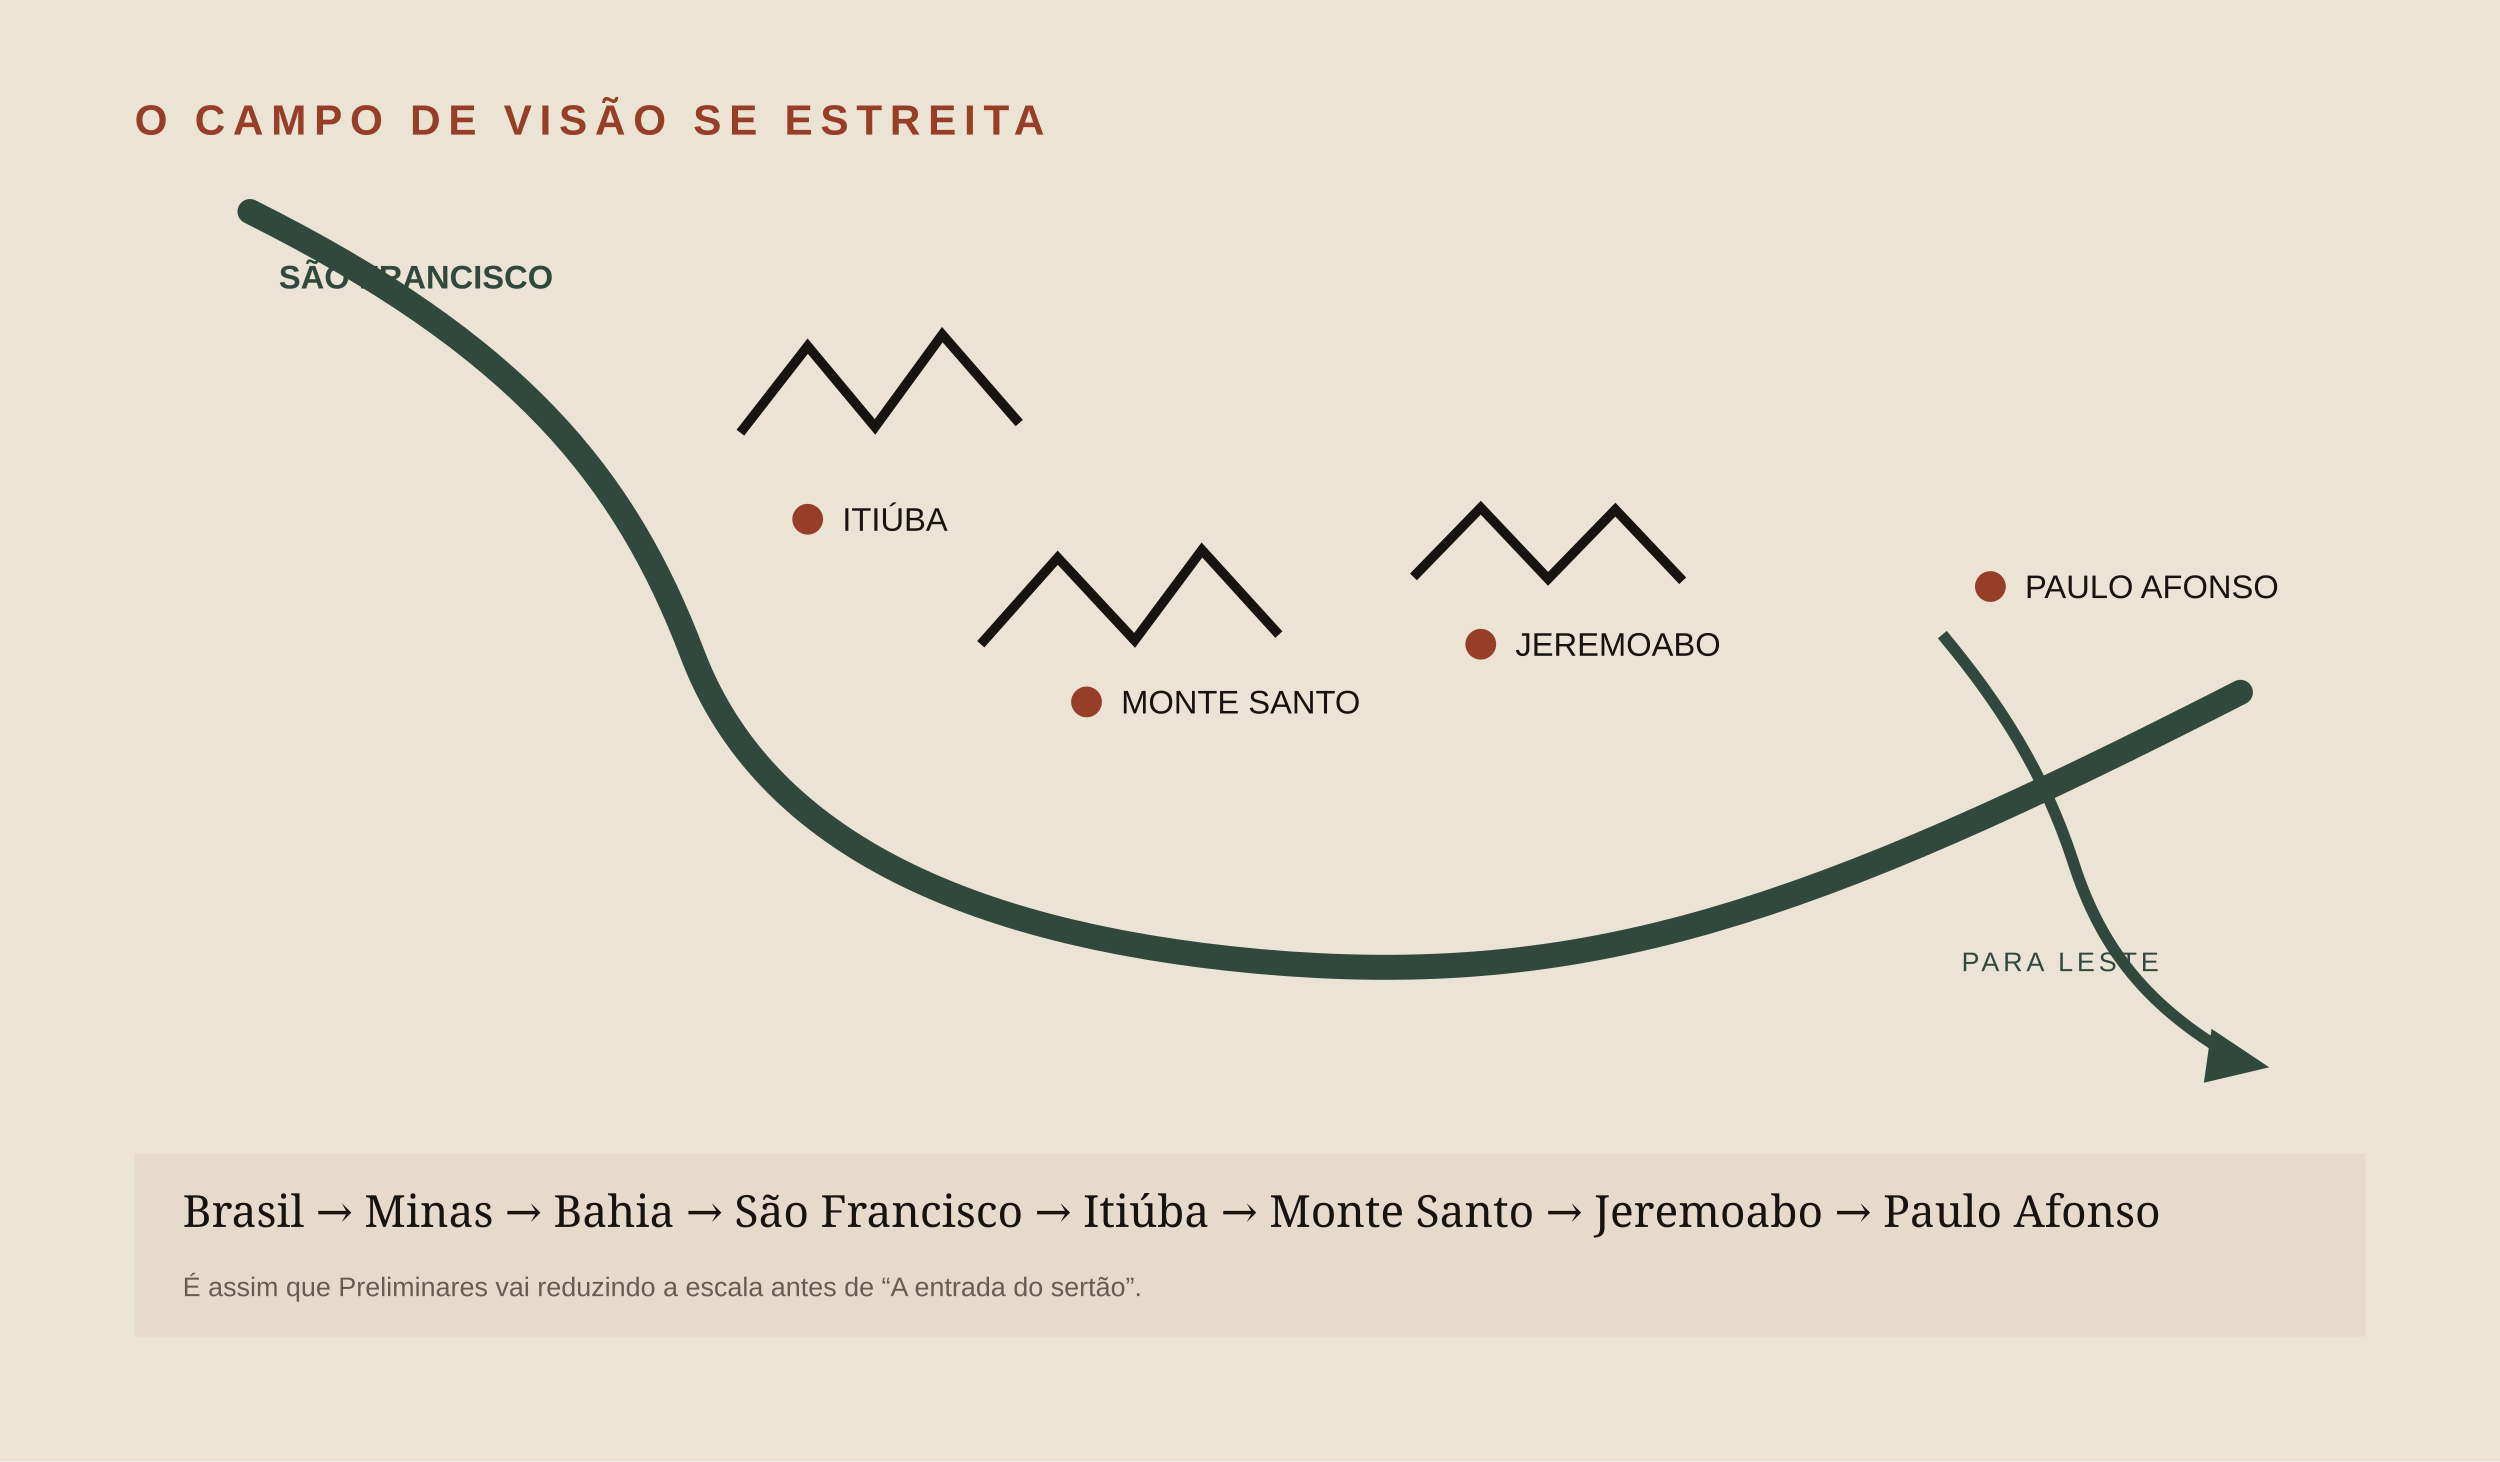
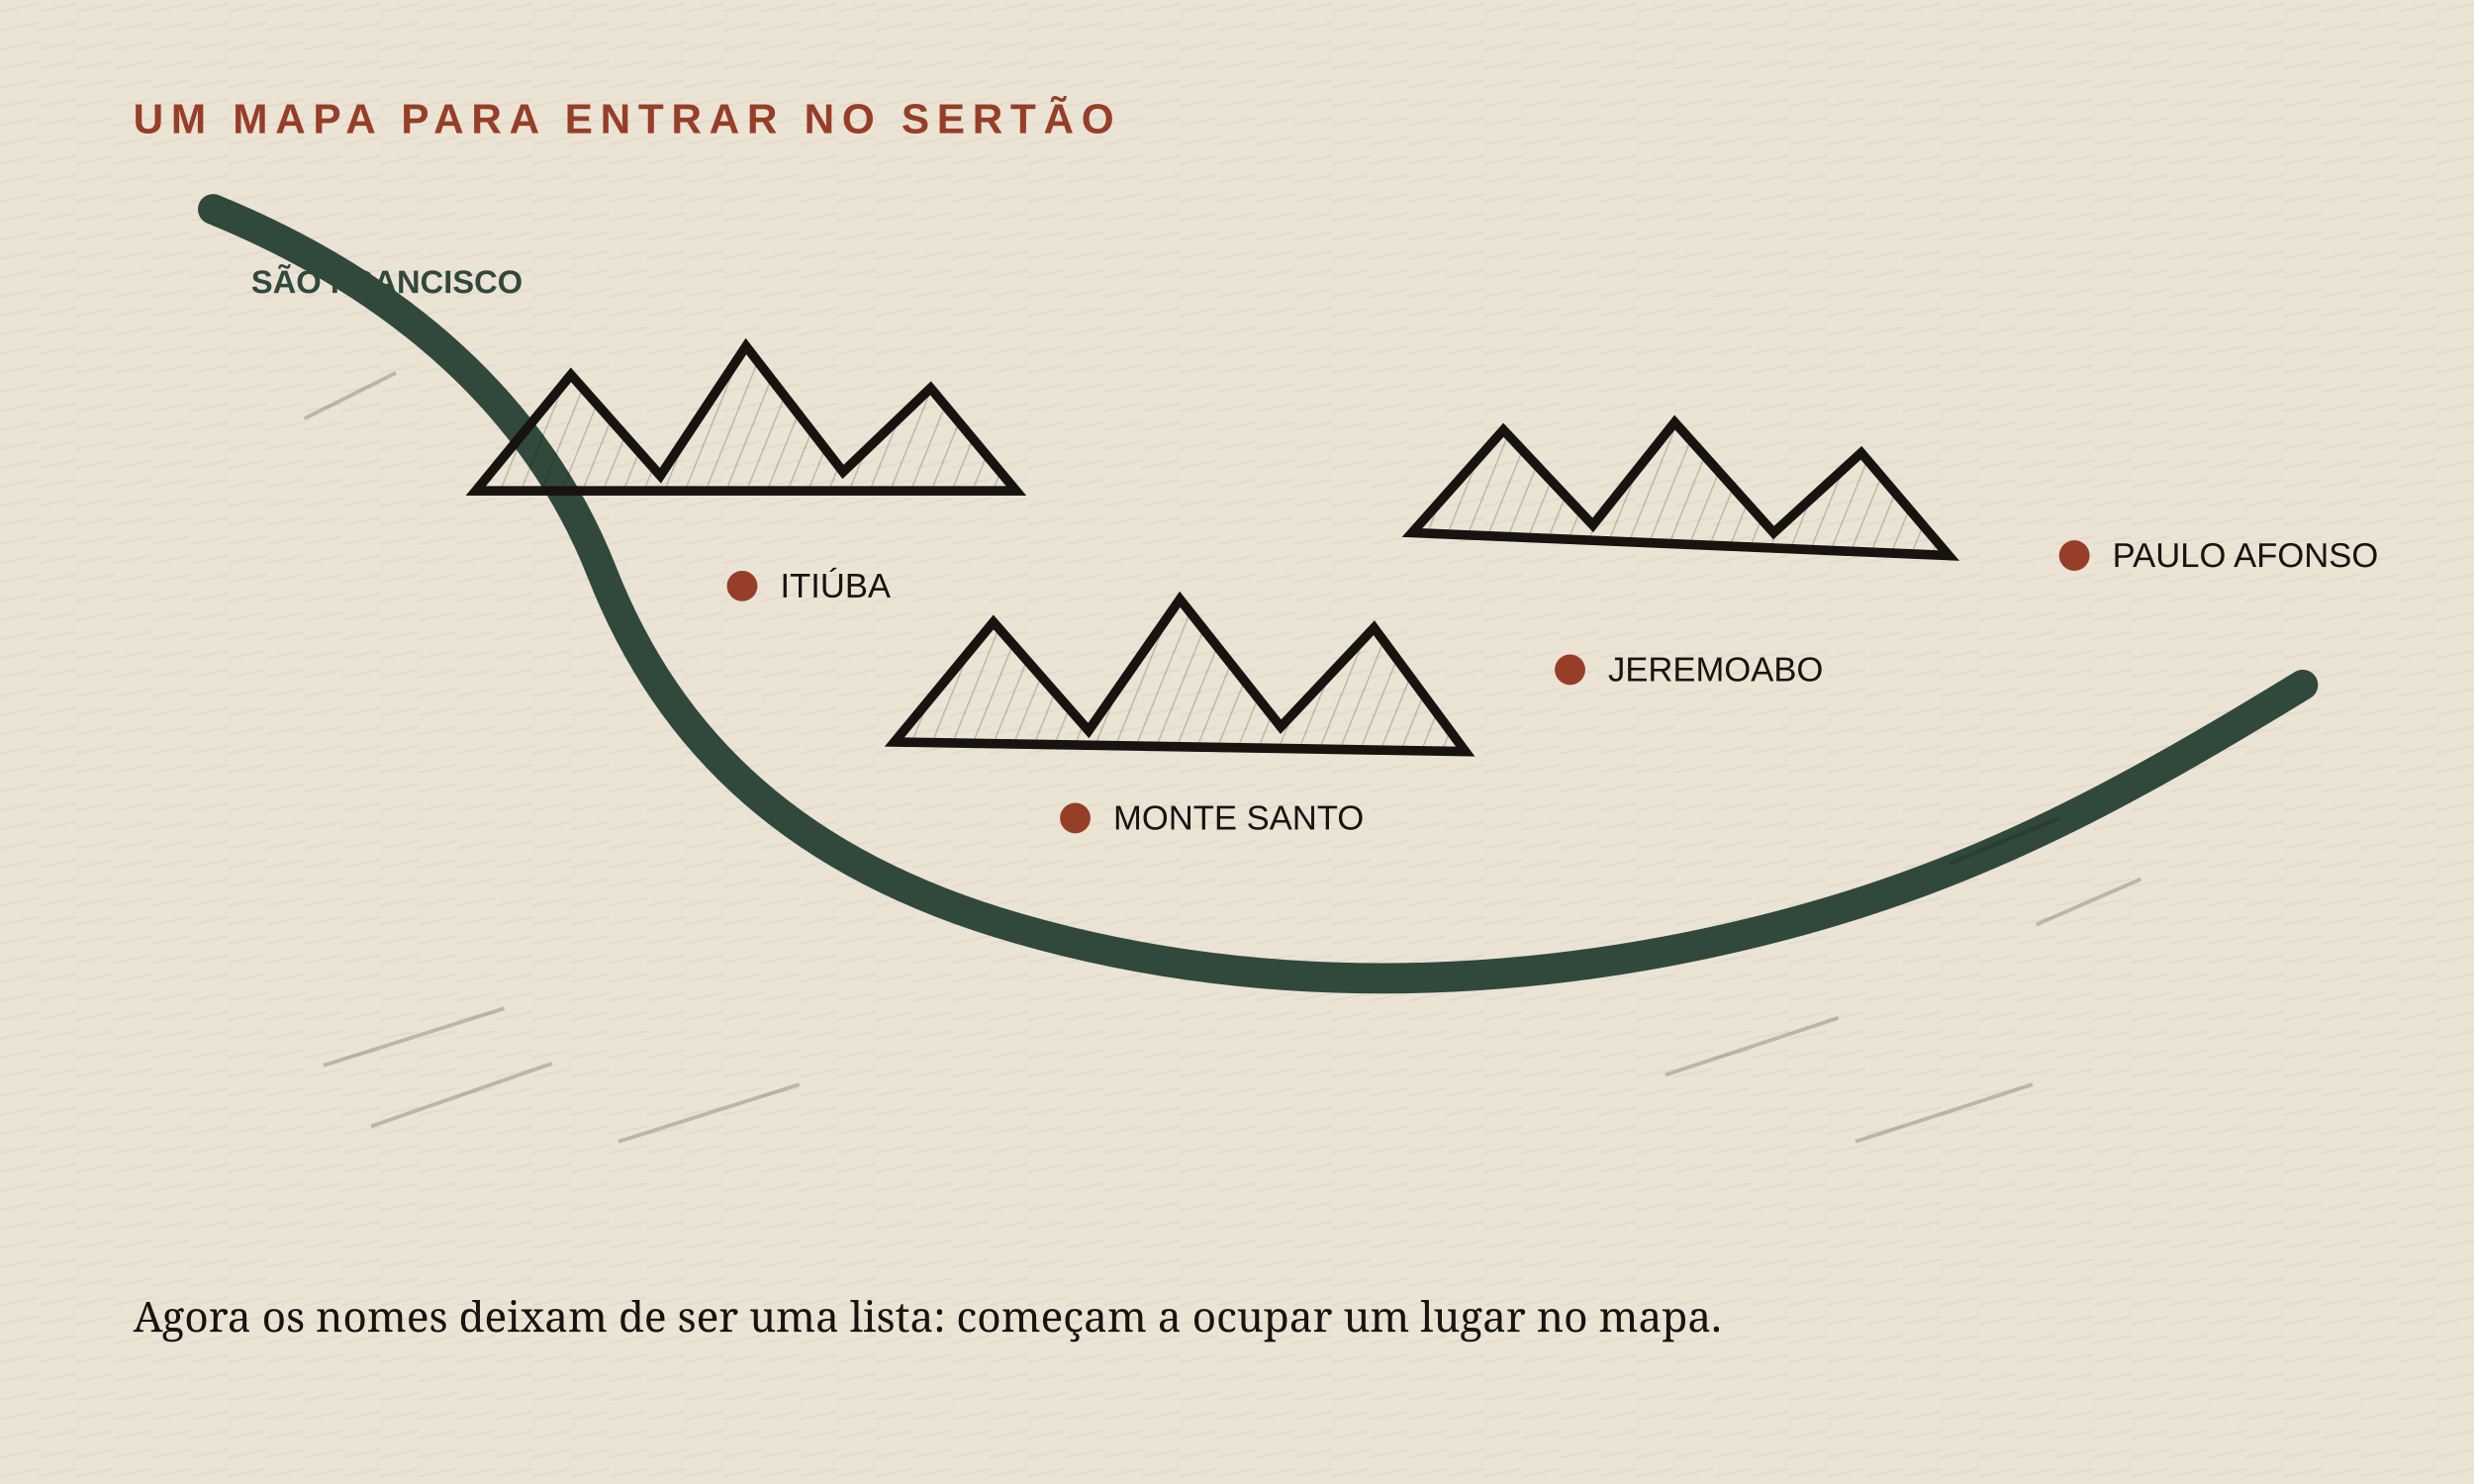
- <svg xmlns="http://www.w3.org/2000/svg" viewBox="0 0 1300 760" role="img" aria-labelledby="t d">
-   <rect width="1300" height="760" fill="#ebe3d4" />
-   <text x="70" y="70" font-family="Arial" font-weight="800" font-size="22" letter-spacing="4" fill="#963e27">O CAMPO DE VISÃO SE ESTREITA</text>
-   <path d="M130 110C270 180 325 248 360 340C394 430 490 485 655 500C825 515 940 475 1165 360" fill="none" stroke="#31483c" stroke-width="13" stroke-linecap="round" />
-   <text x="145" y="150" font-family="Arial" font-size="17" font-weight="800" fill="#31483c">SÃO FRANCISCO</text>
-   <g font-family="Arial" font-size="17" fill="#17130f">
-     <circle cx="420" cy="270" r="8" fill="#963e27" />
-     <text x="438" y="276">ITIÚBA</text>
-     <circle cx="565" cy="365" r="8" fill="#963e27" />
-     <text x="583" y="371">MONTE SANTO</text>
-     <circle cx="770" cy="335" r="8" fill="#963e27" />
-     <text x="788" y="341">JEREMOABO</text>
-     <circle cx="1035" cy="305" r="8" fill="#963e27" />
-     <text x="1053" y="311">PAULO AFONSO</text>
+ <svg xmlns="http://www.w3.org/2000/svg" viewBox="0 0 1300 780" role="img" aria-labelledby="t d">
+   <defs>
+     <pattern id="paper" width="20" height="20" patternUnits="userSpaceOnUse">
+       <rect width="20" height="20" fill="#ebe3d4" />
+       <path d="M0 6L20 2M0 16L20 12" stroke="#17130f" stroke-opacity=".04" />
+     </pattern>
+     <pattern id="hatch" width="10" height="10" patternUnits="userSpaceOnUse" patternTransform="rotate(22)">
+       <line x1="0" y1="0" x2="0" y2="10" stroke="#17130f" stroke-width="1.4" opacity=".23" />
+     </pattern>
+   </defs>
+   <rect width="1300" height="780" fill="url(#paper)" />
+   <text x="70" y="70" font-family="Arial" font-weight="800" font-size="22" letter-spacing="4" fill="#963e27">UM MAPA PARA ENTRAR NO SERTÃO</text>
+   <path d="M112 110C210 150 282 214 316 300C352 392 420 455 535 488C670 527 811 519 934 487C1042 459 1120 415 1210 360" fill="none" stroke="#31483c" stroke-width="16" stroke-linecap="round" />
+   <text x="132" y="154" font-family="Arial" font-size="17" font-weight="900" fill="#31483c">SÃO FRANCISCO</text>
+   <g fill="url(#hatch)" stroke="#17130f" stroke-width="5">
+     <path d="M250 258L300 197L347 250L392 182L443 248L489 204L534 258Z" />
+     <path d="M470 390L522 327L572 384L620 315L673 382L722 330L770 395Z" />
+     <path d="M742 280L790 226L837 276L880 222L932 280L978 238L1024 292Z" />
  </g>
-   <path d="M385 225L420 180L455 222L490 174L530 220" fill="none" stroke="#17130f" stroke-width="5" />
-   <path d="M510 335L550 290L590 333L625 286L665 330" fill="none" stroke="#17130f" stroke-width="5" />
-   <path d="M735 300L770 264L805 301L840 265L875 302" fill="none" stroke="#17130f" stroke-width="5" />
-   <path d="M1010 330C1040 366 1063 402 1078 448C1092 492 1116 525 1168 553" fill="none" stroke="#31483c" stroke-width="6" />
-   <path d="M1150 535l30 20-34 8z" fill="#31483c" />
-   <text x="1020" y="505" font-family="Arial" font-size="14" letter-spacing="2" fill="#31483c">PARA LESTE</text>
-   <rect x="70" y="600" width="1160" height="95" fill="#963e27" opacity=".06" />
-   <text x="95" y="638" font-family="Georgia" font-size="23" fill="#17130f">Brasil → Minas → Bahia → São Francisco → Itiúba → Monte Santo → Jeremoabo → Paulo Afonso</text>
-   <text x="95" y="674" font-family="Arial" font-size="14" fill="#655d52">É assim que Preliminares vai reduzindo a escala antes de “A entrada do sertão”.</text>
+   <g font-family="Arial" font-size="18" fill="#17130f">
+     <circle cx="390" cy="308" r="8" fill="#963e27" />
+     <text x="410" y="314">ITIÚBA</text>
+     <circle cx="565" cy="430" r="8" fill="#963e27" />
+     <text x="585" y="436">MONTE SANTO</text>
+     <circle cx="825" cy="352" r="8" fill="#963e27" />
+     <text x="845" y="358">JEREMOABO</text>
+     <circle cx="1090" cy="292" r="8" fill="#963e27" />
+     <text x="1110" y="298">PAULO AFONSO</text>
+   </g>
+   <g stroke="#17130f" stroke-width="2" opacity=".22">
+     <path d="M170 560L265 530M195 592L290 559M325 600L420 570M875 565L966 535M975 600L1068 570" />
+     <path d="M160 220L208 196M1024 454L1082 430M1070 486L1125 462" />
+   </g>
+   <text x="70" y="700" font-family="Georgia" font-size="22" fill="#17130f">Agora os nomes deixam de ser uma lista: começam a ocupar um lugar no mapa.</text>
</svg>
